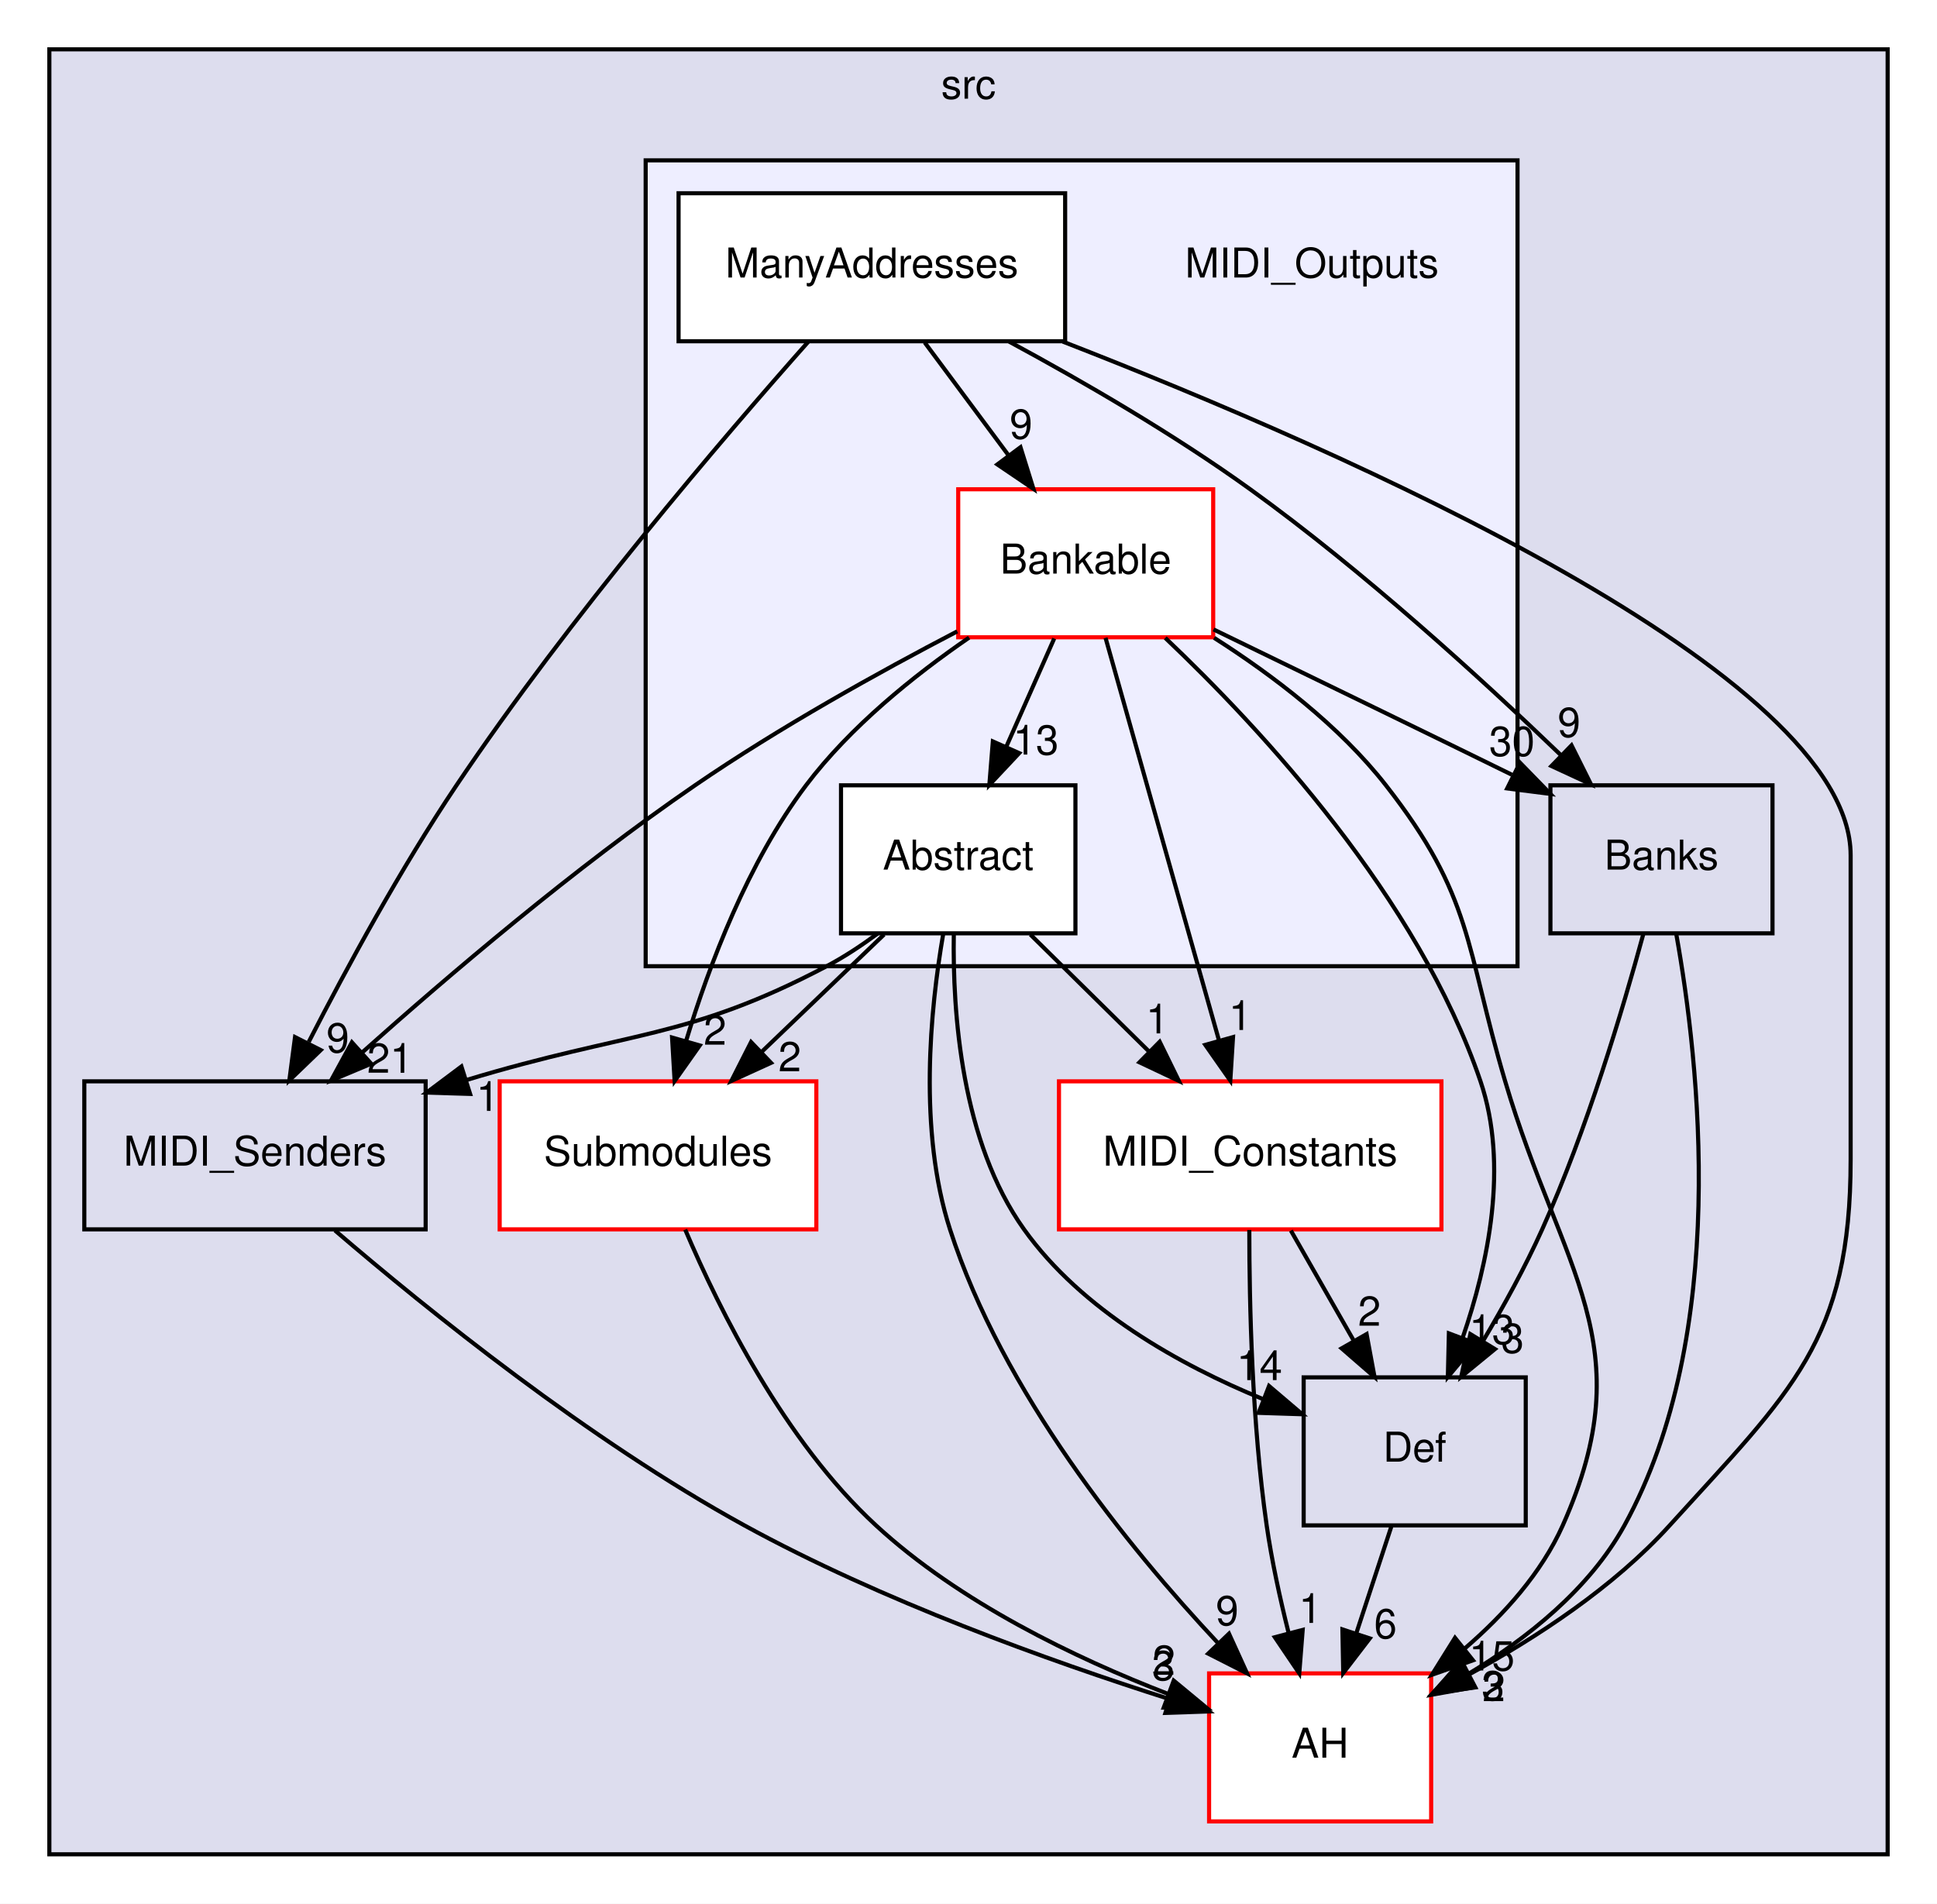
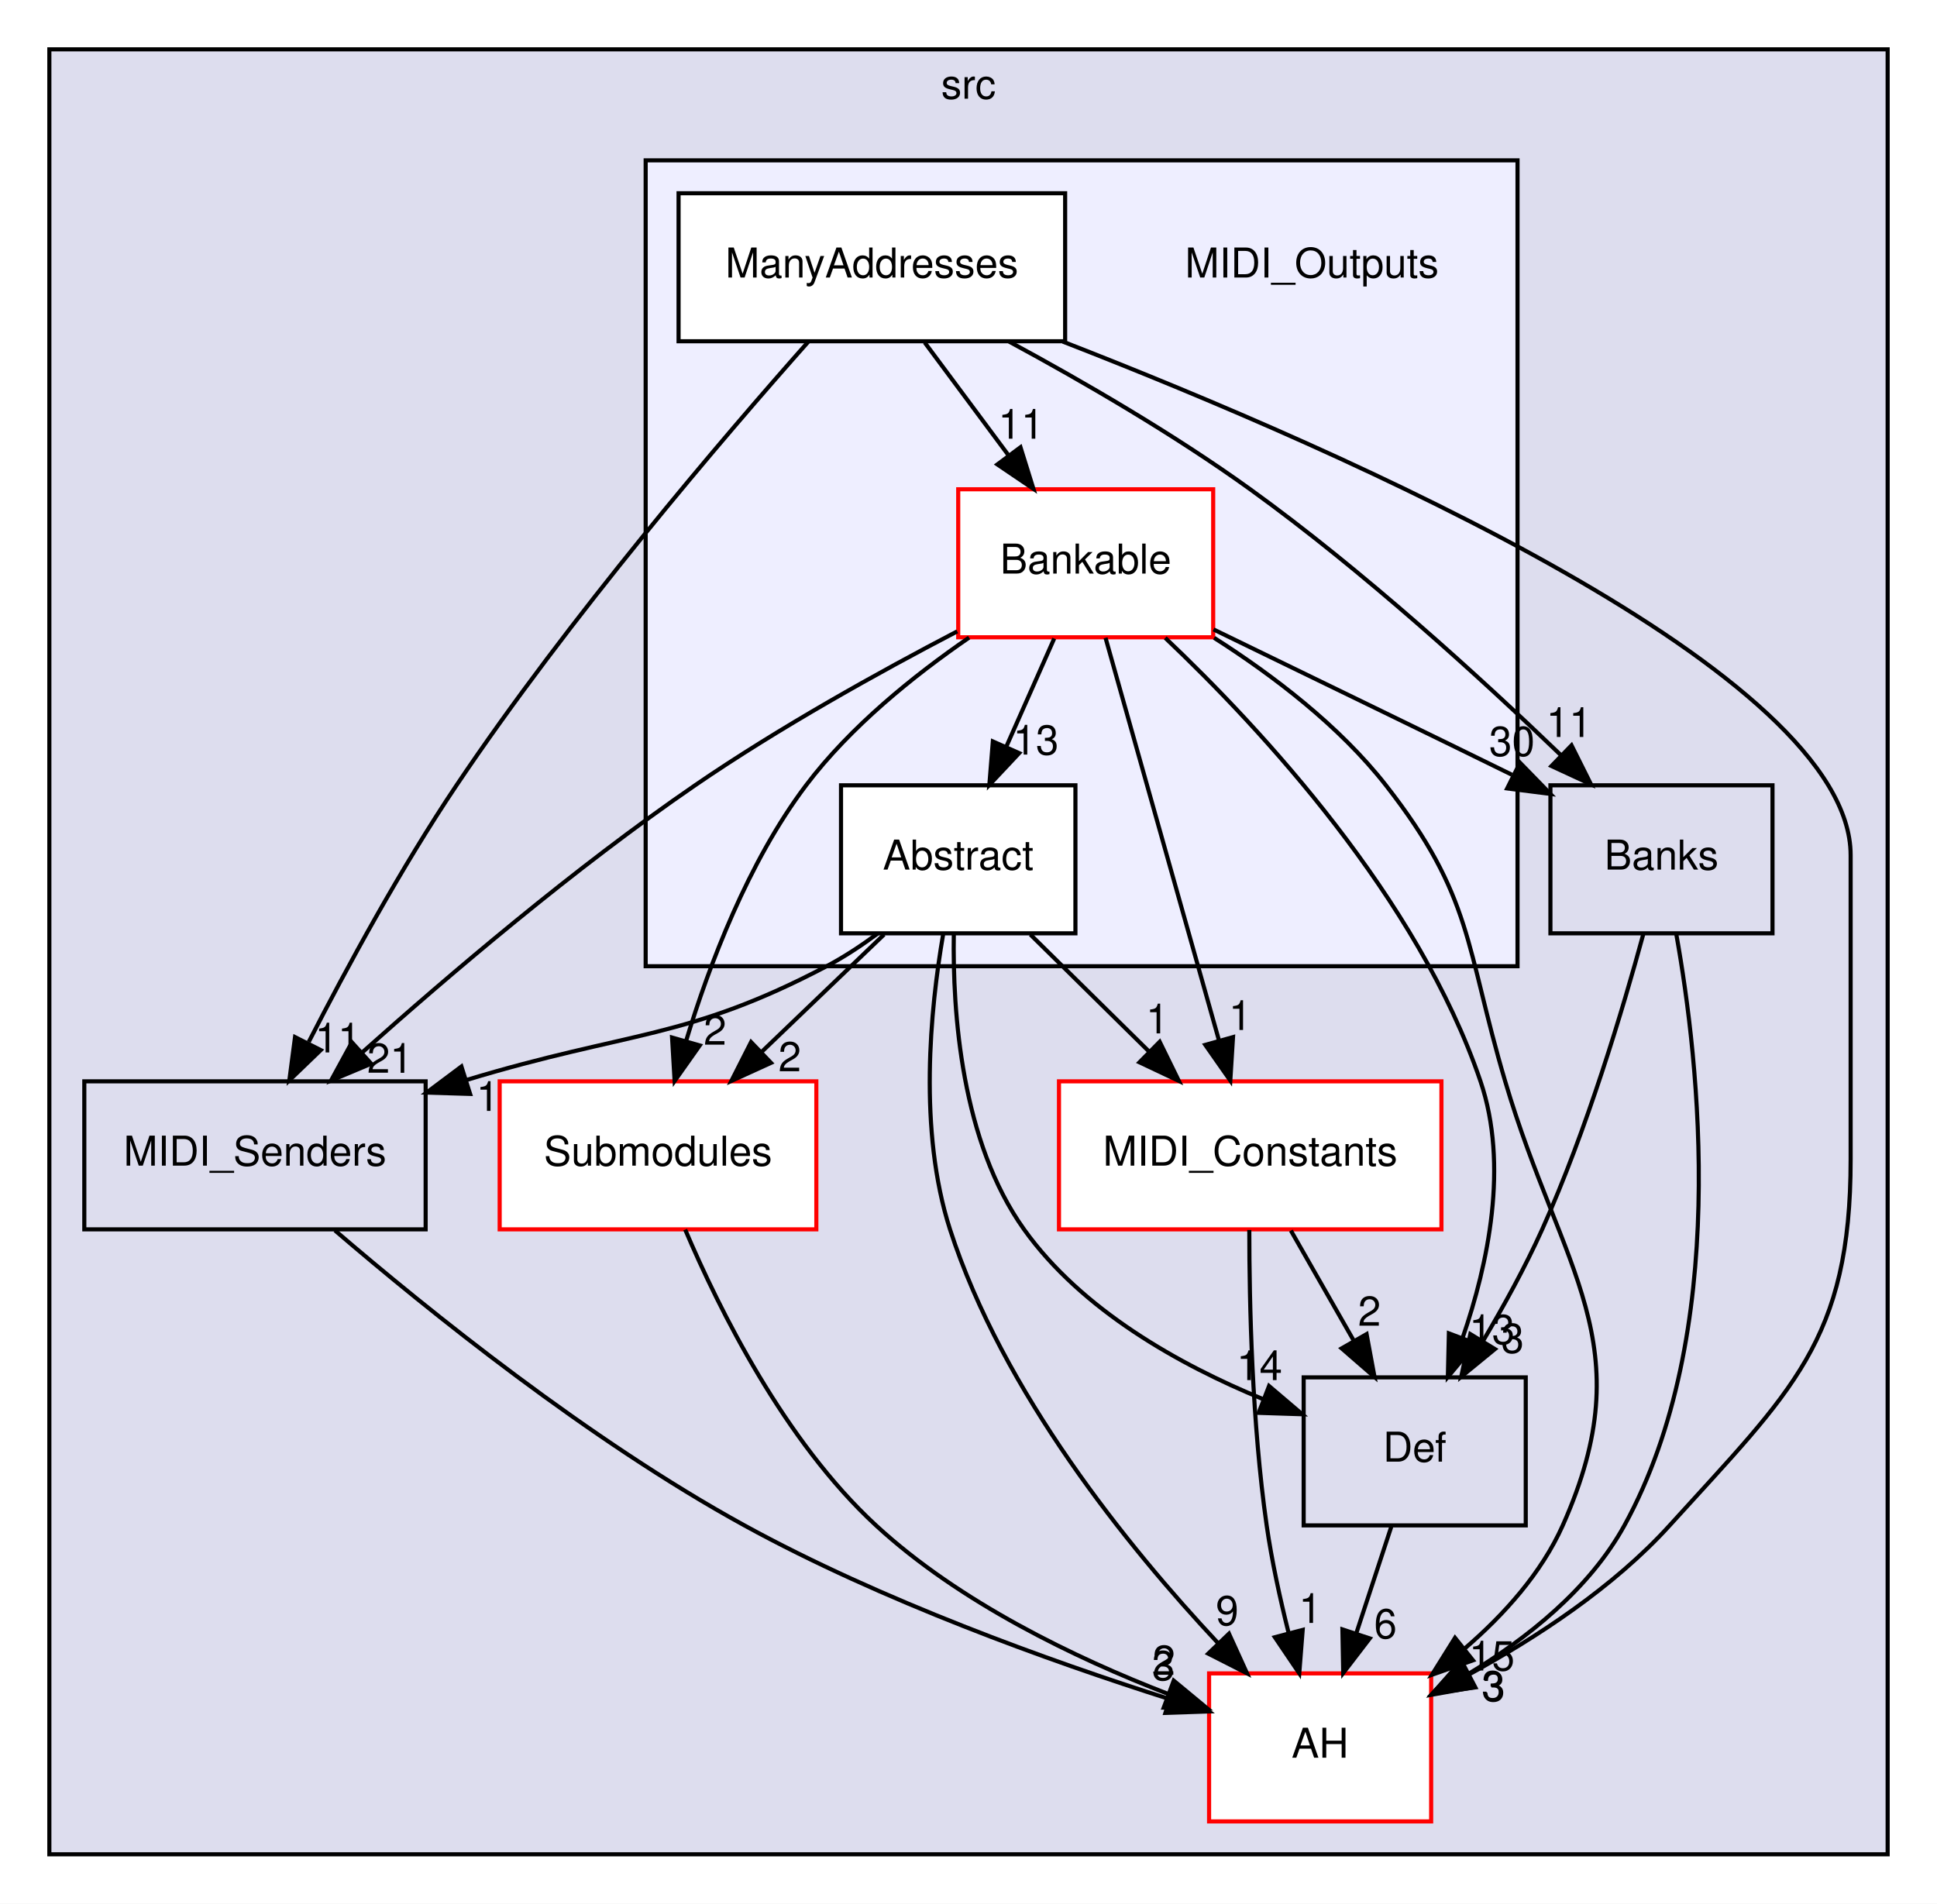
<svg xmlns="http://www.w3.org/2000/svg" xmlns:xlink="http://www.w3.org/1999/xlink" width="471pt" height="463pt" viewBox="0.00 0.00 471.00 463.00">
  <g id="graph0" class="graph" transform="scale(1 1) rotate(0) translate(4 459)">
    <polygon fill="white" stroke="transparent" points="-4,4 -4,-459 467,-459 467,4 -4,4" />
    <g id="clust1" class="cluster">
      <g id="a_clust1">
        <a xlink:href="dir_68267d1309a1af8e8297ef4c3efbcdba.html" target="_top" xlink:title="src">
          <polygon fill="#ddddee" stroke="black" points="8,-8 8,-447 455,-447 455,-8 8,-8" />
          <text text-anchor="middle" x="231.5" y="-435" font-family="Helvetica,sans-Serif" font-size="10.00">src</text>
        </a>
      </g>
    </g>
    <g id="clust2" class="cluster">
      <g id="a_clust2">
        <a xlink:href="dir_2203ff04ab105d4802e644d41d784e20.html" target="_top">
          <polygon fill="#eeeeff" stroke="black" points="153,-224 153,-420 365,-420 365,-224 153,-224" />
        </a>
      </g>
    </g>
    <g id="node1" class="node">
      <g id="a_node1">
        <a xlink:href="dir_15b6432dff6a6d357bf70f8fbf2cdf14.html" target="_top" xlink:title="AH">
          <polygon fill="white" stroke="red" points="344,-52 290,-52 290,-16 344,-16 344,-52" />
          <text text-anchor="middle" x="317" y="-31.5" font-family="Helvetica,sans-Serif" font-size="10.00">AH</text>
        </a>
      </g>
    </g>
    <g id="node2" class="node">
      <g id="a_node2">
        <a xlink:href="dir_96809ae32da64306a703eb7e36380126.html" target="_top" xlink:title="Banks">
          <polygon fill="none" stroke="black" points="427,-268 373,-268 373,-232 427,-232 427,-268" />
          <text text-anchor="middle" x="400" y="-247.5" font-family="Helvetica,sans-Serif" font-size="10.00">Banks</text>
        </a>
      </g>
    </g>
    <g id="edge17" class="edge">
      <path fill="none" stroke="black" d="M403.62,-231.71C409.17,-200.72 416.62,-134.61 391,-88 382.49,-72.52 367.3,-60.45 352.89,-51.77" />
      <polygon fill="black" stroke="black" points="354.51,-48.66 344.08,-46.8 351.07,-54.76 354.51,-48.66" />
      <g id="a_edge17-headlabel">
        <a xlink:href="dir_000018_000003.html" target="_top" xlink:title="3">
          <text text-anchor="middle" x="359.04" y="-45.46" font-family="Helvetica,sans-Serif" font-size="10.00">3</text>
        </a>
      </g>
    </g>
    <g id="node3" class="node">
      <g id="a_node3">
        <a xlink:href="dir_c90f87021e89d05236fc514cb49c4dcf.html" target="_top" xlink:title="Def">
          <polygon fill="none" stroke="black" points="367,-124 313,-124 313,-88 367,-88 367,-124" />
          <text text-anchor="middle" x="340" y="-103.5" font-family="Helvetica,sans-Serif" font-size="10.00">Def</text>
        </a>
      </g>
    </g>
    <g id="edge18" class="edge">
      <path fill="none" stroke="black" d="M395.6,-231.86C390.64,-213.64 381.85,-184.16 371,-160 366.89,-150.86 361.62,-141.29 356.6,-132.83" />
      <polygon fill="black" stroke="black" points="359.51,-130.88 351.31,-124.16 353.53,-134.52 359.51,-130.88" />
      <g id="a_edge18-headlabel">
        <a xlink:href="dir_000018_000020.html" target="_top" xlink:title="3">
          <text text-anchor="middle" x="363.8" y="-129.96" font-family="Helvetica,sans-Serif" font-size="10.00">3</text>
        </a>
      </g>
    </g>
    <g id="edge19" class="edge">
      <path fill="none" stroke="black" d="M334.31,-87.7C331.75,-79.9 328.67,-70.51 325.82,-61.83" />
      <polygon fill="black" stroke="black" points="329.07,-60.51 322.62,-52.1 322.42,-62.7 329.07,-60.51" />
      <g id="a_edge19-headlabel">
        <a xlink:href="dir_000020_000003.html" target="_top" xlink:title="6">
          <text text-anchor="middle" x="332.89" y="-60.54" font-family="Helvetica,sans-Serif" font-size="10.00">6</text>
        </a>
      </g>
    </g>
    <g id="node4" class="node">
      <g id="a_node4">
        <a xlink:href="dir_d1912c7983f599f589f0119eae45b817.html" target="_top" xlink:title="MIDI_Constants">
          <polygon fill="white" stroke="red" points="346.5,-196 253.5,-196 253.5,-160 346.5,-160 346.5,-196" />
          <text text-anchor="middle" x="300" y="-175.5" font-family="Helvetica,sans-Serif" font-size="10.00">MIDI_Constants</text>
        </a>
      </g>
    </g>
    <g id="edge20" class="edge">
      <path fill="none" stroke="black" d="M299.78,-159.85C299.78,-141.85 300.44,-112.8 304,-88 305.23,-79.43 307.24,-70.22 309.32,-61.92" />
      <polygon fill="black" stroke="black" points="312.76,-62.58 311.93,-52.02 305.99,-60.8 312.76,-62.58" />
      <g id="a_edge20-headlabel">
        <a xlink:href="dir_000027_000003.html" target="_top" xlink:title="1">
          <text text-anchor="middle" x="314.59" y="-64.28" font-family="Helvetica,sans-Serif" font-size="10.00">1</text>
        </a>
      </g>
    </g>
    <g id="edge21" class="edge">
      <path fill="none" stroke="black" d="M309.89,-159.7C314.49,-151.64 320.06,-141.89 325.15,-132.98" />
      <polygon fill="black" stroke="black" points="328.3,-134.52 330.23,-124.1 322.23,-131.05 328.3,-134.52" />
      <g id="a_edge21-headlabel">
        <a xlink:href="dir_000027_000020.html" target="_top" xlink:title="2">
          <text text-anchor="middle" x="328.99" y="-136.55" font-family="Helvetica,sans-Serif" font-size="10.00">2</text>
        </a>
      </g>
    </g>
    <g id="node5" class="node">
      <g id="a_node5">
        <a xlink:href="dir_f5601f71f9b8dfdd9adc4acfaf93276a.html" target="_top" xlink:title="MIDI_Senders">
          <polygon fill="none" stroke="black" points="99.5,-196 16.5,-196 16.5,-160 99.5,-160 99.5,-196" />
          <text text-anchor="middle" x="58" y="-175.5" font-family="Helvetica,sans-Serif" font-size="10.00">MIDI_Senders</text>
        </a>
      </g>
    </g>
    <g id="edge22" class="edge">
      <path fill="none" stroke="black" d="M77.45,-159.73C100.1,-140.29 139.23,-108.73 177,-88 210.32,-69.71 251.26,-55.02 280.24,-45.79" />
      <polygon fill="black" stroke="black" points="281.46,-49.07 289.96,-42.75 279.38,-42.39 281.46,-49.07" />
      <g id="a_edge22-headlabel">
        <a xlink:href="dir_000047_000003.html" target="_top" xlink:title="3">
          <text text-anchor="middle" x="278.88" y="-50.35" font-family="Helvetica,sans-Serif" font-size="10.00">3</text>
        </a>
      </g>
    </g>
    <g id="node6" class="node">
      <g id="a_node6">
        <a xlink:href="dir_fa6aac357b09690b09adfbf9999fddaa.html" target="_top" xlink:title="Submodules">
          <polygon fill="white" stroke="red" points="194.5,-196 117.5,-196 117.5,-160 194.5,-160 194.5,-196" />
          <text text-anchor="middle" x="156" y="-175.5" font-family="Helvetica,sans-Serif" font-size="10.00">Submodules</text>
        </a>
      </g>
    </g>
    <g id="edge23" class="edge">
      <path fill="none" stroke="black" d="M162.61,-159.94C170.91,-140.41 186.79,-108.48 209,-88 229.33,-69.25 257.52,-55.72 280,-47.02" />
      <polygon fill="black" stroke="black" points="281.4,-50.24 289.56,-43.48 278.97,-43.67 281.4,-50.24" />
      <g id="a_edge23-headlabel">
        <a xlink:href="dir_000051_000003.html" target="_top" xlink:title="2">
          <text text-anchor="middle" x="279.02" y="-51.65" font-family="Helvetica,sans-Serif" font-size="10.00">2</text>
        </a>
      </g>
    </g>
    <g id="node7" class="node">
      <text text-anchor="middle" x="315" y="-391.5" font-family="Helvetica,sans-Serif" font-size="10.00">MIDI_Outputs</text>
    </g>
    <g id="node8" class="node">
      <g id="a_node8">
        <a xlink:href="dir_4c1305a51ad6ea1ac7063bb4084ac14b.html" target="_top" xlink:title="Abstract">
          <polygon fill="white" stroke="black" points="257.5,-268 200.5,-268 200.5,-232 257.5,-232 257.5,-268" />
          <text text-anchor="middle" x="229" y="-247.5" font-family="Helvetica,sans-Serif" font-size="10.00">Abstract</text>
        </a>
      </g>
    </g>
    <g id="edge8" class="edge">
      <path fill="none" stroke="black" d="M225.34,-231.79C222.19,-213.5 219.27,-183.98 227,-160 239.76,-120.44 270.2,-82.84 292.15,-59.4" />
      <polygon fill="black" stroke="black" points="294.84,-61.66 299.23,-52.01 289.79,-56.81 294.84,-61.66" />
      <g id="a_edge8-headlabel">
        <a xlink:href="dir_000042_000003.html" target="_top" xlink:title="9">
          <text text-anchor="middle" x="294.4" y="-63.72" font-family="Helvetica,sans-Serif" font-size="10.00">9</text>
        </a>
      </g>
    </g>
    <g id="edge9" class="edge">
      <path fill="none" stroke="black" d="M227.93,-231.95C227.6,-212.71 229.77,-181.34 245,-160 259.05,-140.32 282.81,-127.06 303.06,-118.73" />
      <polygon fill="black" stroke="black" points="304.58,-121.9 312.65,-115.03 302.06,-115.37 304.58,-121.9" />
      <g id="a_edge9-headlabel">
        <a xlink:href="dir_000042_000020.html" target="_top" xlink:title="14">
          <text text-anchor="middle" x="302.25" y="-123.34" font-family="Helvetica,sans-Serif" font-size="10.00">14</text>
        </a>
      </g>
    </g>
    <g id="edge10" class="edge">
      <path fill="none" stroke="black" d="M246.55,-231.7C255.23,-223.14 265.86,-212.66 275.35,-203.3" />
      <polygon fill="black" stroke="black" points="277.99,-205.62 282.65,-196.1 273.07,-200.63 277.99,-205.62" />
      <g id="a_edge10-headlabel">
        <a xlink:href="dir_000042_000027.html" target="_top" xlink:title="1">
          <text text-anchor="middle" x="277.42" y="-207.66" font-family="Helvetica,sans-Serif" font-size="10.00">1</text>
        </a>
      </g>
    </g>
    <g id="edge11" class="edge">
      <path fill="none" stroke="black" d="M209.44,-231.96C205.49,-229.04 201.24,-226.23 197,-224 162.88,-206.06 149.34,-208.42 109.28,-196.28" />
      <polygon fill="black" stroke="black" points="110.31,-192.94 99.72,-193.26 108.2,-199.61 110.31,-192.94" />
      <g id="a_edge11-headlabel">
        <a xlink:href="dir_000042_000047.html" target="_top" xlink:title="1">
          <text text-anchor="middle" x="114.59" y="-188.81" font-family="Helvetica,sans-Serif" font-size="10.00">1</text>
        </a>
      </g>
    </g>
    <g id="edge12" class="edge">
      <path fill="none" stroke="black" d="M210.96,-231.7C201.94,-223.05 190.88,-212.45 181.06,-203.03" />
      <polygon fill="black" stroke="black" points="183.48,-200.5 173.84,-196.1 178.63,-205.55 183.48,-200.5" />
      <g id="a_edge12-headlabel">
        <a xlink:href="dir_000042_000051.html" target="_top" xlink:title="2">
          <text text-anchor="middle" x="188.04" y="-198.44" font-family="Helvetica,sans-Serif" font-size="10.00">2</text>
        </a>
      </g>
    </g>
    <g id="node9" class="node">
      <g id="a_node9">
        <a xlink:href="dir_44ddf4232b360beb1a0694523e04aed4.html" target="_top" xlink:title="Bankable">
          <polygon fill="white" stroke="red" points="291,-340 229,-340 229,-304 291,-304 291,-340" />
          <text text-anchor="middle" x="260" y="-319.5" font-family="Helvetica,sans-Serif" font-size="10.00">Bankable</text>
        </a>
      </g>
    </g>
    <g id="edge1" class="edge">
      <path fill="none" stroke="black" d="M291.22,-303.87C305.51,-294.76 321.72,-282.44 333,-268 354.23,-240.81 352.22,-229.08 362,-196 375.72,-149.58 395.71,-132.21 376,-88 370.83,-76.41 361.73,-66.29 352.21,-58.09" />
      <polygon fill="black" stroke="black" points="354.17,-55.18 344.18,-51.66 349.8,-60.65 354.17,-55.18" />
      <g id="a_edge1-headlabel">
        <a xlink:href="dir_000043_000003.html" target="_top" xlink:title="15">
          <text text-anchor="middle" x="358.76" y="-52.71" font-family="Helvetica,sans-Serif" font-size="10.00">15</text>
        </a>
      </g>
    </g>
    <g id="edge3" class="edge">
      <path fill="none" stroke="black" d="M291.08,-305.91C315.47,-294.06 347.6,-278.46 363.63,-270.57" />
      <polygon fill="black" stroke="black" points="365.6,-273.5 372.99,-265.91 362.48,-267.24 365.6,-273.5" />
      <g id="a_edge3-headlabel">
        <a xlink:href="dir_000043_000018.html" target="_top" xlink:title="30">
          <text text-anchor="middle" x="363.65" y="-275.15" font-family="Helvetica,sans-Serif" font-size="10.00">30</text>
        </a>
      </g>
    </g>
    <g id="edge4" class="edge">
      <path fill="none" stroke="black" d="M279.34,-303.85C302.73,-281.67 340.86,-240.56 356,-196 362.91,-175.65 357.86,-151.62 351.66,-133.65" />
      <polygon fill="black" stroke="black" points="354.86,-132.23 348.06,-124.11 348.31,-134.7 354.86,-132.23" />
      <g id="a_edge4-headlabel">
        <a xlink:href="dir_000043_000020.html" target="_top" xlink:title="13">
          <text text-anchor="middle" x="358.79" y="-132.1" font-family="Helvetica,sans-Serif" font-size="10.00">13</text>
        </a>
      </g>
    </g>
    <g id="edge5" class="edge">
      <path fill="none" stroke="black" d="M264.82,-303.87C271.67,-279.56 284.28,-234.82 292.39,-206.01" />
      <polygon fill="black" stroke="black" points="295.82,-206.76 295.16,-196.19 289.08,-204.87 295.82,-206.76" />
      <g id="a_edge5-headlabel">
        <a xlink:href="dir_000043_000027.html" target="_top" xlink:title="1">
          <text text-anchor="middle" x="297.57" y="-208.49" font-family="Helvetica,sans-Serif" font-size="10.00">1</text>
        </a>
      </g>
    </g>
    <g id="edge6" class="edge">
      <path fill="none" stroke="black" d="M228.76,-305.44C209.8,-295.55 185.4,-282 165,-268 135.85,-248 105.07,-221.79 84.04,-203" />
      <polygon fill="black" stroke="black" points="86.26,-200.29 76.49,-196.19 81.57,-205.49 86.26,-200.29" />
      <g id="a_edge6-headlabel">
        <a xlink:href="dir_000043_000047.html" target="_top" xlink:title="21">
          <text text-anchor="middle" x="90.83" y="-198.08" font-family="Helvetica,sans-Serif" font-size="10.00">21</text>
        </a>
      </g>
    </g>
    <g id="edge7" class="edge">
      <path fill="none" stroke="black" d="M231.64,-303.92C218.18,-294.67 202.73,-282.22 192,-268 177.94,-249.37 168.49,-224.48 162.81,-205.76" />
      <polygon fill="black" stroke="black" points="166.15,-204.73 160.04,-196.08 159.42,-206.65 166.15,-204.73" />
      <g id="a_edge7-headlabel">
        <a xlink:href="dir_000043_000051.html" target="_top" xlink:title="2">
          <text text-anchor="middle" x="169.87" y="-204.9" font-family="Helvetica,sans-Serif" font-size="10.00">2</text>
        </a>
      </g>
    </g>
    <g id="edge2" class="edge">
      <path fill="none" stroke="black" d="M252.34,-303.7C248.81,-295.73 244.54,-286.1 240.63,-277.26" />
      <polygon fill="black" stroke="black" points="243.82,-275.83 236.57,-268.1 237.42,-278.67 243.82,-275.83" />
      <g id="a_edge2-headlabel">
        <a xlink:href="dir_000043_000042.html" target="_top" xlink:title="13">
          <text text-anchor="middle" x="247.88" y="-275.47" font-family="Helvetica,sans-Serif" font-size="10.00">13</text>
        </a>
      </g>
    </g>
    <g id="node10" class="node">
      <g id="a_node10">
        <a xlink:href="dir_747bc17fb300c5648fb2e0dea323e5fb.html" target="_top" xlink:title="ManyAddresses">
          <polygon fill="white" stroke="black" points="255,-412 161,-412 161,-376 255,-376 255,-412" />
          <text text-anchor="middle" x="208" y="-391.5" font-family="Helvetica,sans-Serif" font-size="10.00">ManyAddresses</text>
        </a>
      </g>
    </g>
    <g id="edge13" class="edge">
      <path fill="none" stroke="black" d="M254.45,-375.91C323.72,-348.96 446,-295.15 446,-251 446,-251 446,-251 446,-177 446,-132.87 431.63,-120.7 402,-88 388.4,-72.99 369.59,-60.68 353.12,-51.7" />
      <polygon fill="black" stroke="black" points="354.74,-48.6 344.26,-47.07 351.5,-54.8 354.74,-48.6" />
      <g id="a_edge13-headlabel">
-         <a xlink:href="dir_000045_000003.html" target="_top" xlink:title="2">
-           <text text-anchor="middle" x="359.24" y="-45.25" font-family="Helvetica,sans-Serif" font-size="10.00">2</text>
+         <a xlink:href="dir_000045_000003.html" target="_top" xlink:title="3">
+           <text text-anchor="middle" x="359.24" y="-45.25" font-family="Helvetica,sans-Serif" font-size="10.00">3</text>
        </a>
      </g>
    </g>
    <g id="edge15" class="edge">
      <path fill="none" stroke="black" d="M241.37,-375.92C259.3,-366.23 281.46,-353.37 300,-340 327.46,-320.19 356.04,-294.11 375.58,-275.31" />
      <polygon fill="black" stroke="black" points="378.13,-277.72 382.86,-268.24 373.25,-272.69 378.13,-277.72" />
      <g id="a_edge15-headlabel">
-         <a xlink:href="dir_000045_000018.html" target="_top" xlink:title="9">
-           <text text-anchor="middle" x="377.53" y="-279.76" font-family="Helvetica,sans-Serif" font-size="10.00">9</text>
+         <a xlink:href="dir_000045_000018.html" target="_top" xlink:title="11">
+           <text text-anchor="middle" x="377.53" y="-279.76" font-family="Helvetica,sans-Serif" font-size="10.00">11</text>
        </a>
      </g>
    </g>
    <g id="edge16" class="edge">
      <path fill="none" stroke="black" d="M192.6,-375.95C171.85,-352.56 134.38,-308.76 107,-268 93.47,-247.86 80.34,-223.67 71.08,-205.6" />
      <polygon fill="black" stroke="black" points="73.99,-203.6 66.36,-196.25 67.74,-206.76 73.99,-203.6" />
      <g id="a_edge16-headlabel">
-         <a xlink:href="dir_000045_000047.html" target="_top" xlink:title="9">
-           <text text-anchor="middle" x="78.14" y="-203.03" font-family="Helvetica,sans-Serif" font-size="10.00">9</text>
+         <a xlink:href="dir_000045_000047.html" target="_top" xlink:title="11">
+           <text text-anchor="middle" x="78.14" y="-203.03" font-family="Helvetica,sans-Serif" font-size="10.00">11</text>
        </a>
      </g>
    </g>
    <g id="edge14" class="edge">
      <path fill="none" stroke="black" d="M220.85,-375.7C227.03,-367.39 234.54,-357.28 241.32,-348.14" />
      <polygon fill="black" stroke="black" points="244.14,-350.22 247.29,-340.1 238.52,-346.04 244.14,-350.22" />
      <g id="a_edge14-headlabel">
-         <a xlink:href="dir_000045_000043.html" target="_top" xlink:title="9">
-           <text text-anchor="middle" x="244.28" y="-352.3" font-family="Helvetica,sans-Serif" font-size="10.00">9</text>
+         <a xlink:href="dir_000045_000043.html" target="_top" xlink:title="11">
+           <text text-anchor="middle" x="244.28" y="-352.3" font-family="Helvetica,sans-Serif" font-size="10.00">11</text>
        </a>
      </g>
    </g>
  </g>
</svg>
